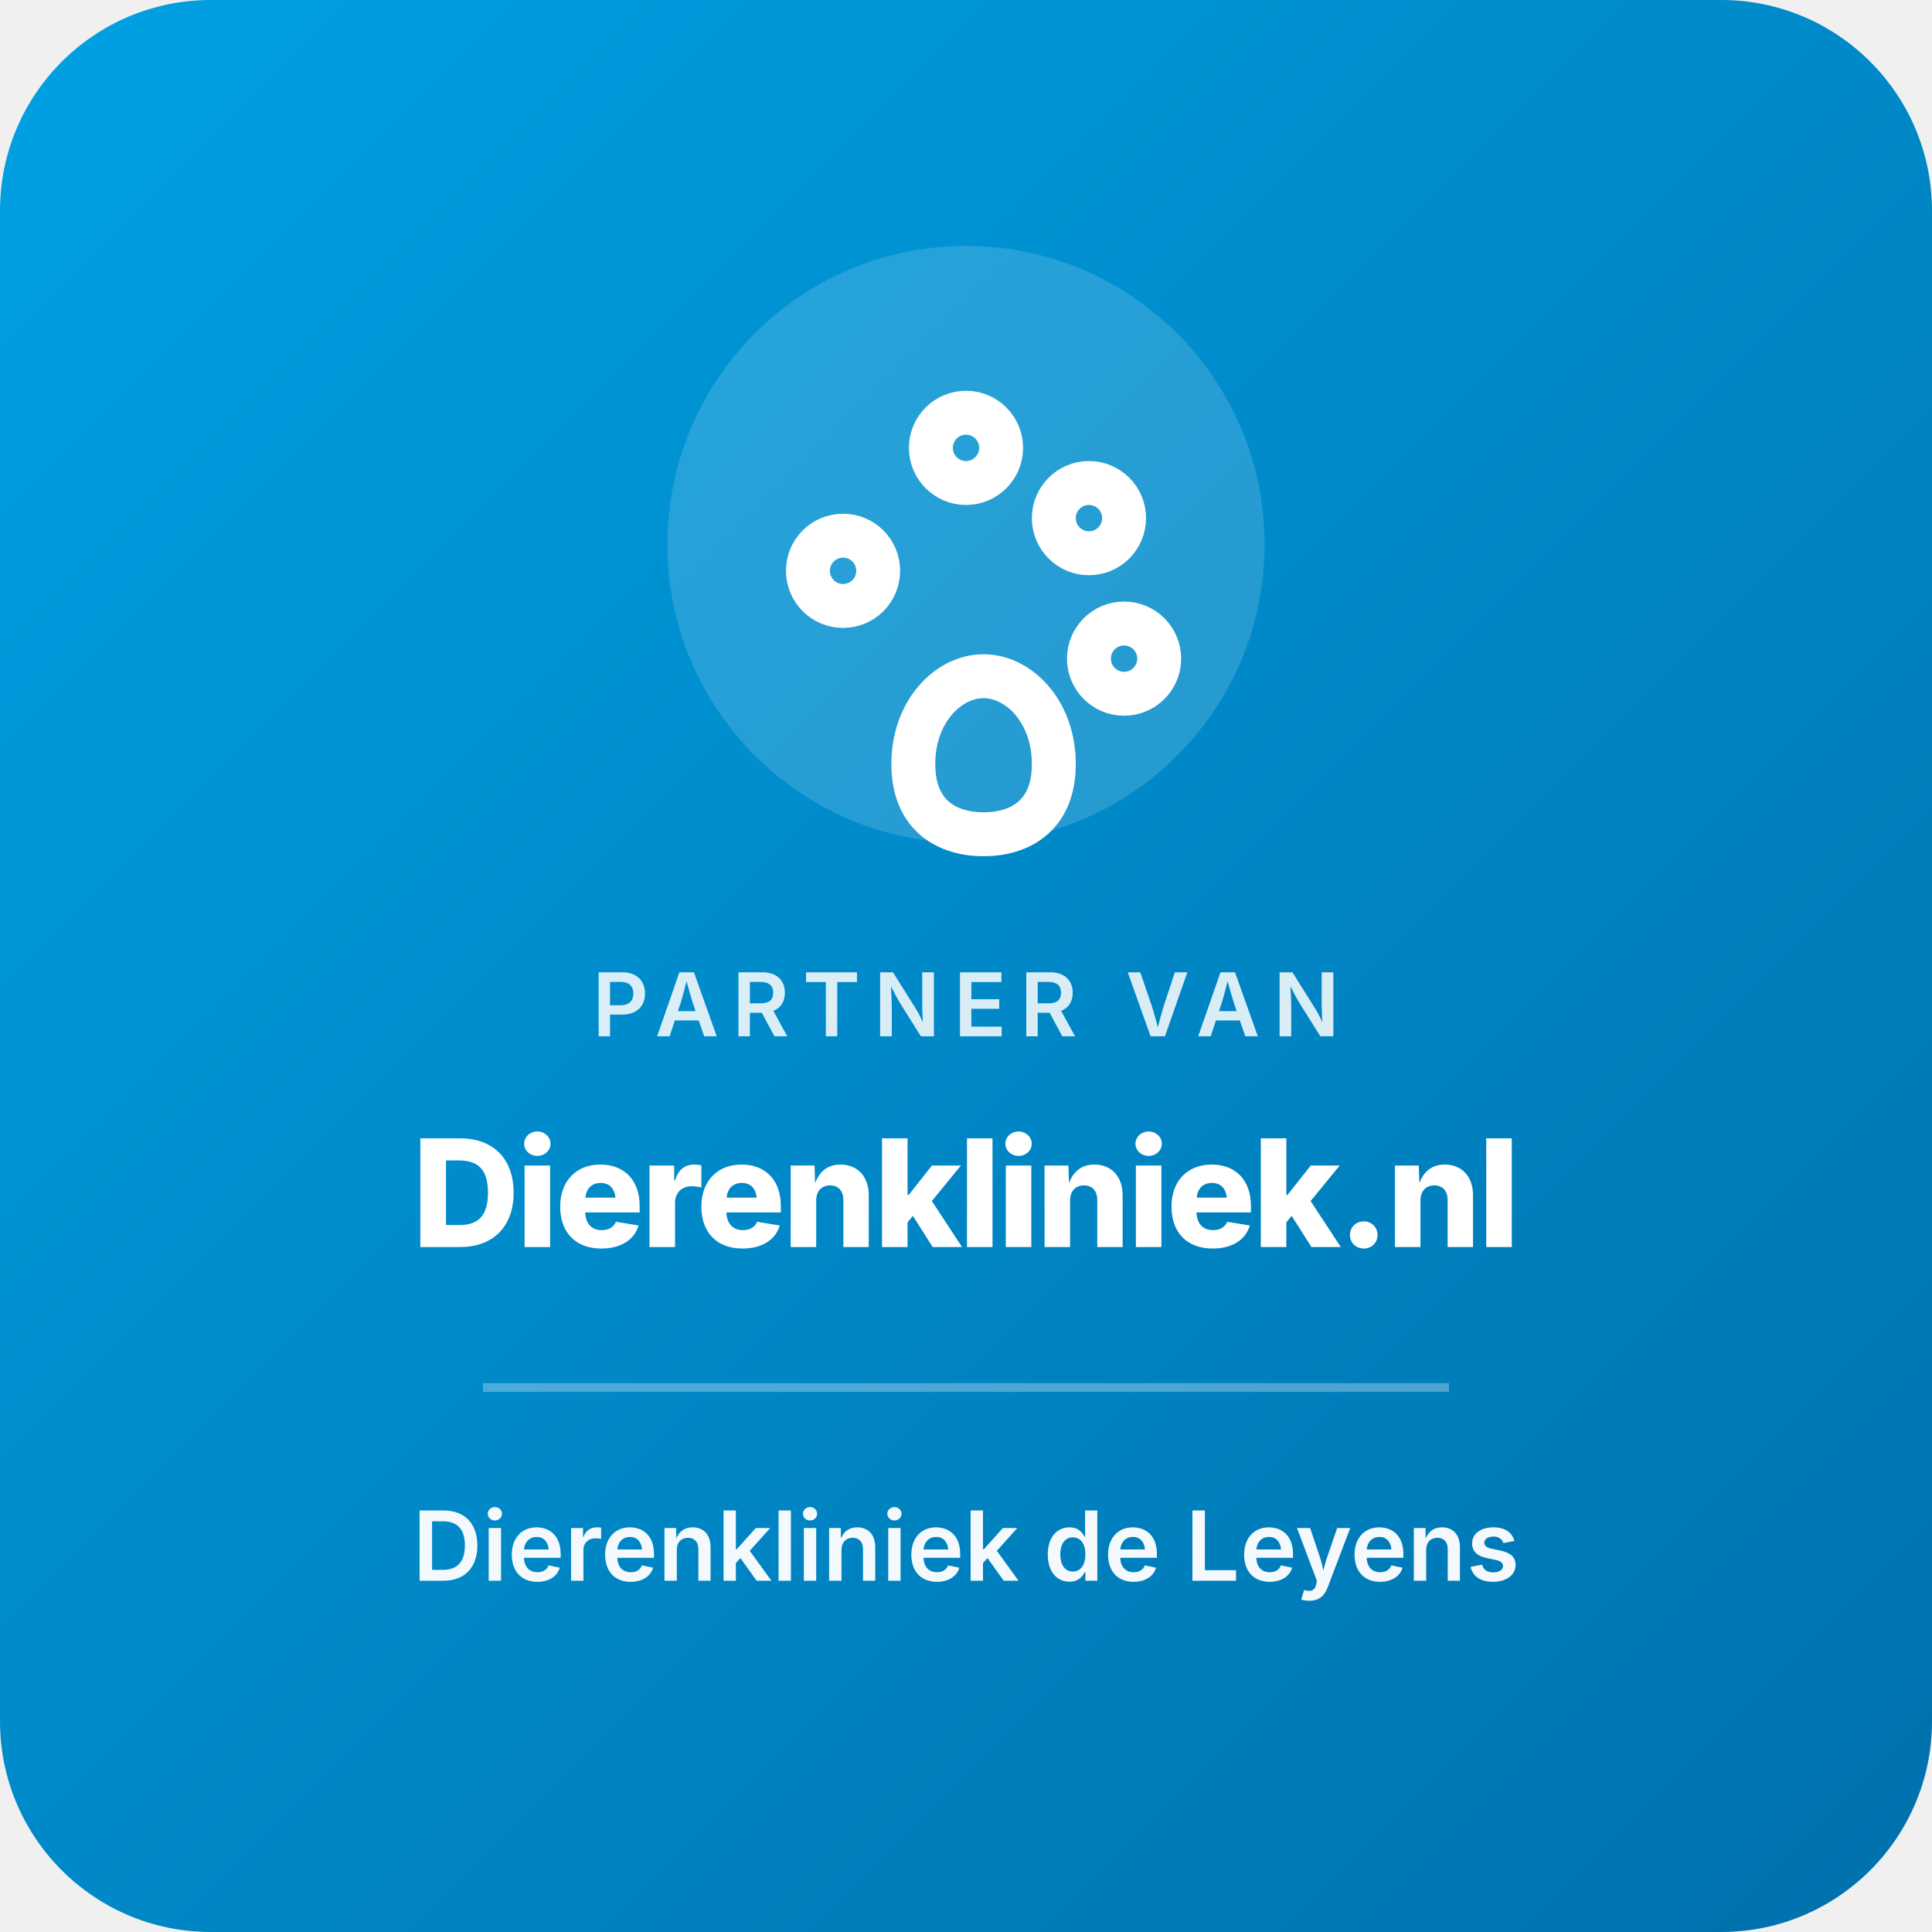
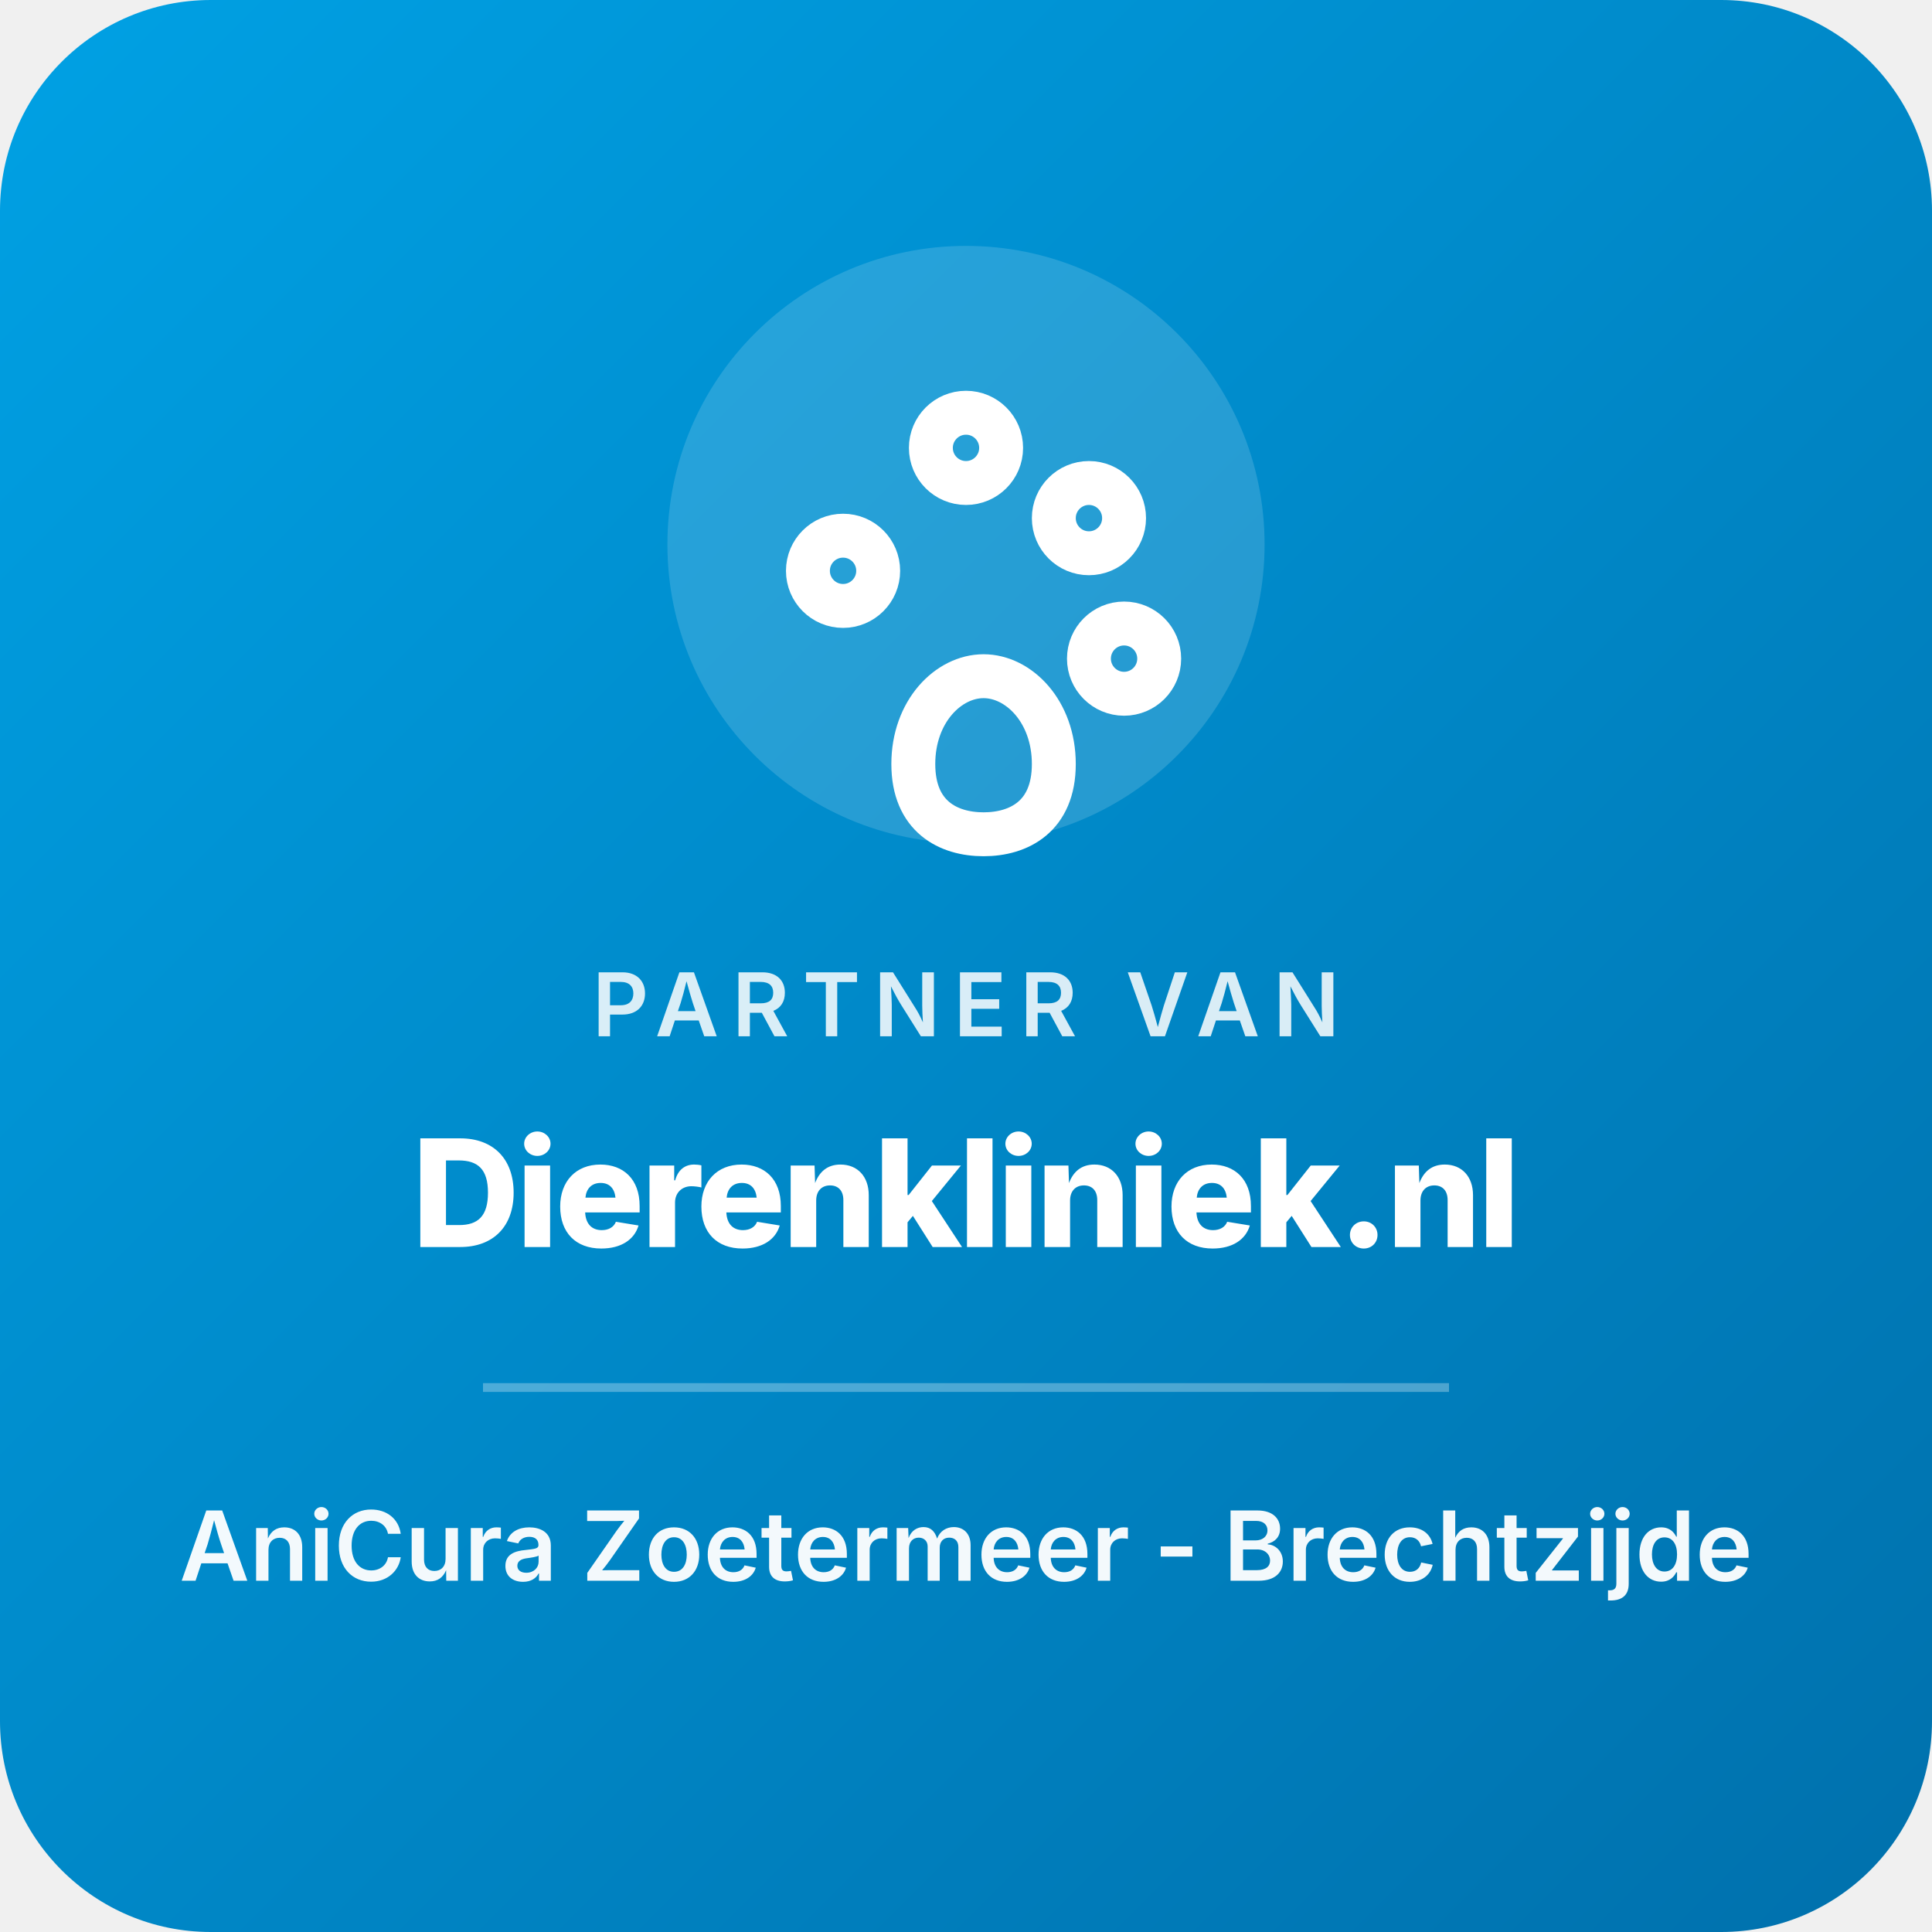
<svg xmlns="http://www.w3.org/2000/svg" width="220" height="220" viewBox="0 0 220 220">
  <defs>
    <linearGradient id="bg" x1="0%" y1="0%" x2="100%" y2="100%">
      <stop offset="0%" stop-color="#00A1E4" />
      <stop offset="100%" stop-color="#0070AC" />
    </linearGradient>
  </defs>
  <rect width="220" height="220" rx="24" fill="url(#bg)" />
  <circle cx="110" cy="62" r="34" fill="white" opacity="0.15" />
  <g transform="translate(88, 43) scale(2.0)" fill="none" stroke="white" stroke-width="2.5" stroke-linecap="round" stroke-linejoin="round">
    <circle cx="11" cy="4" r="2" />
    <circle cx="18" cy="8" r="2" />
    <circle cx="20" cy="16" r="2" />
    <circle cx="4" cy="11" r="2" />
    <path d="M8 22c0-3 2-5 4-5s4 2 4 5-2 4-4 4-4-1-4-4z" />
  </g>
  <text x="110" y="118" text-anchor="middle" fill="white" font-family="-apple-system, BlinkMacSystemFont, Segoe UI, sans-serif" font-size="10" font-weight="600" opacity="0.85" letter-spacing="1.5">PARTNER VAN</text>
  <text x="110" y="142" text-anchor="middle" fill="white" font-family="-apple-system, BlinkMacSystemFont, Segoe UI, sans-serif" font-size="17" font-weight="800" letter-spacing="-0.4">Dierenkliniek.nl</text>
  <line x1="55" y1="158" x2="165" y2="158" stroke="white" stroke-width="1" opacity="0.3" />
-   <text x="110" y="180" text-anchor="middle" fill="white" font-family="-apple-system, BlinkMacSystemFont, Segoe UI, sans-serif" font-size="11" font-weight="600" opacity="0.95">Dierenkliniek de Leyens</text>
+   <text x="110" y="180" text-anchor="middle" fill="white" font-family="-apple-system, BlinkMacSystemFont, Segoe UI, sans-serif" font-size="11" font-weight="600" opacity="0.95">AniCura Zoetermeer - Brechtzijde</text>
</svg>
